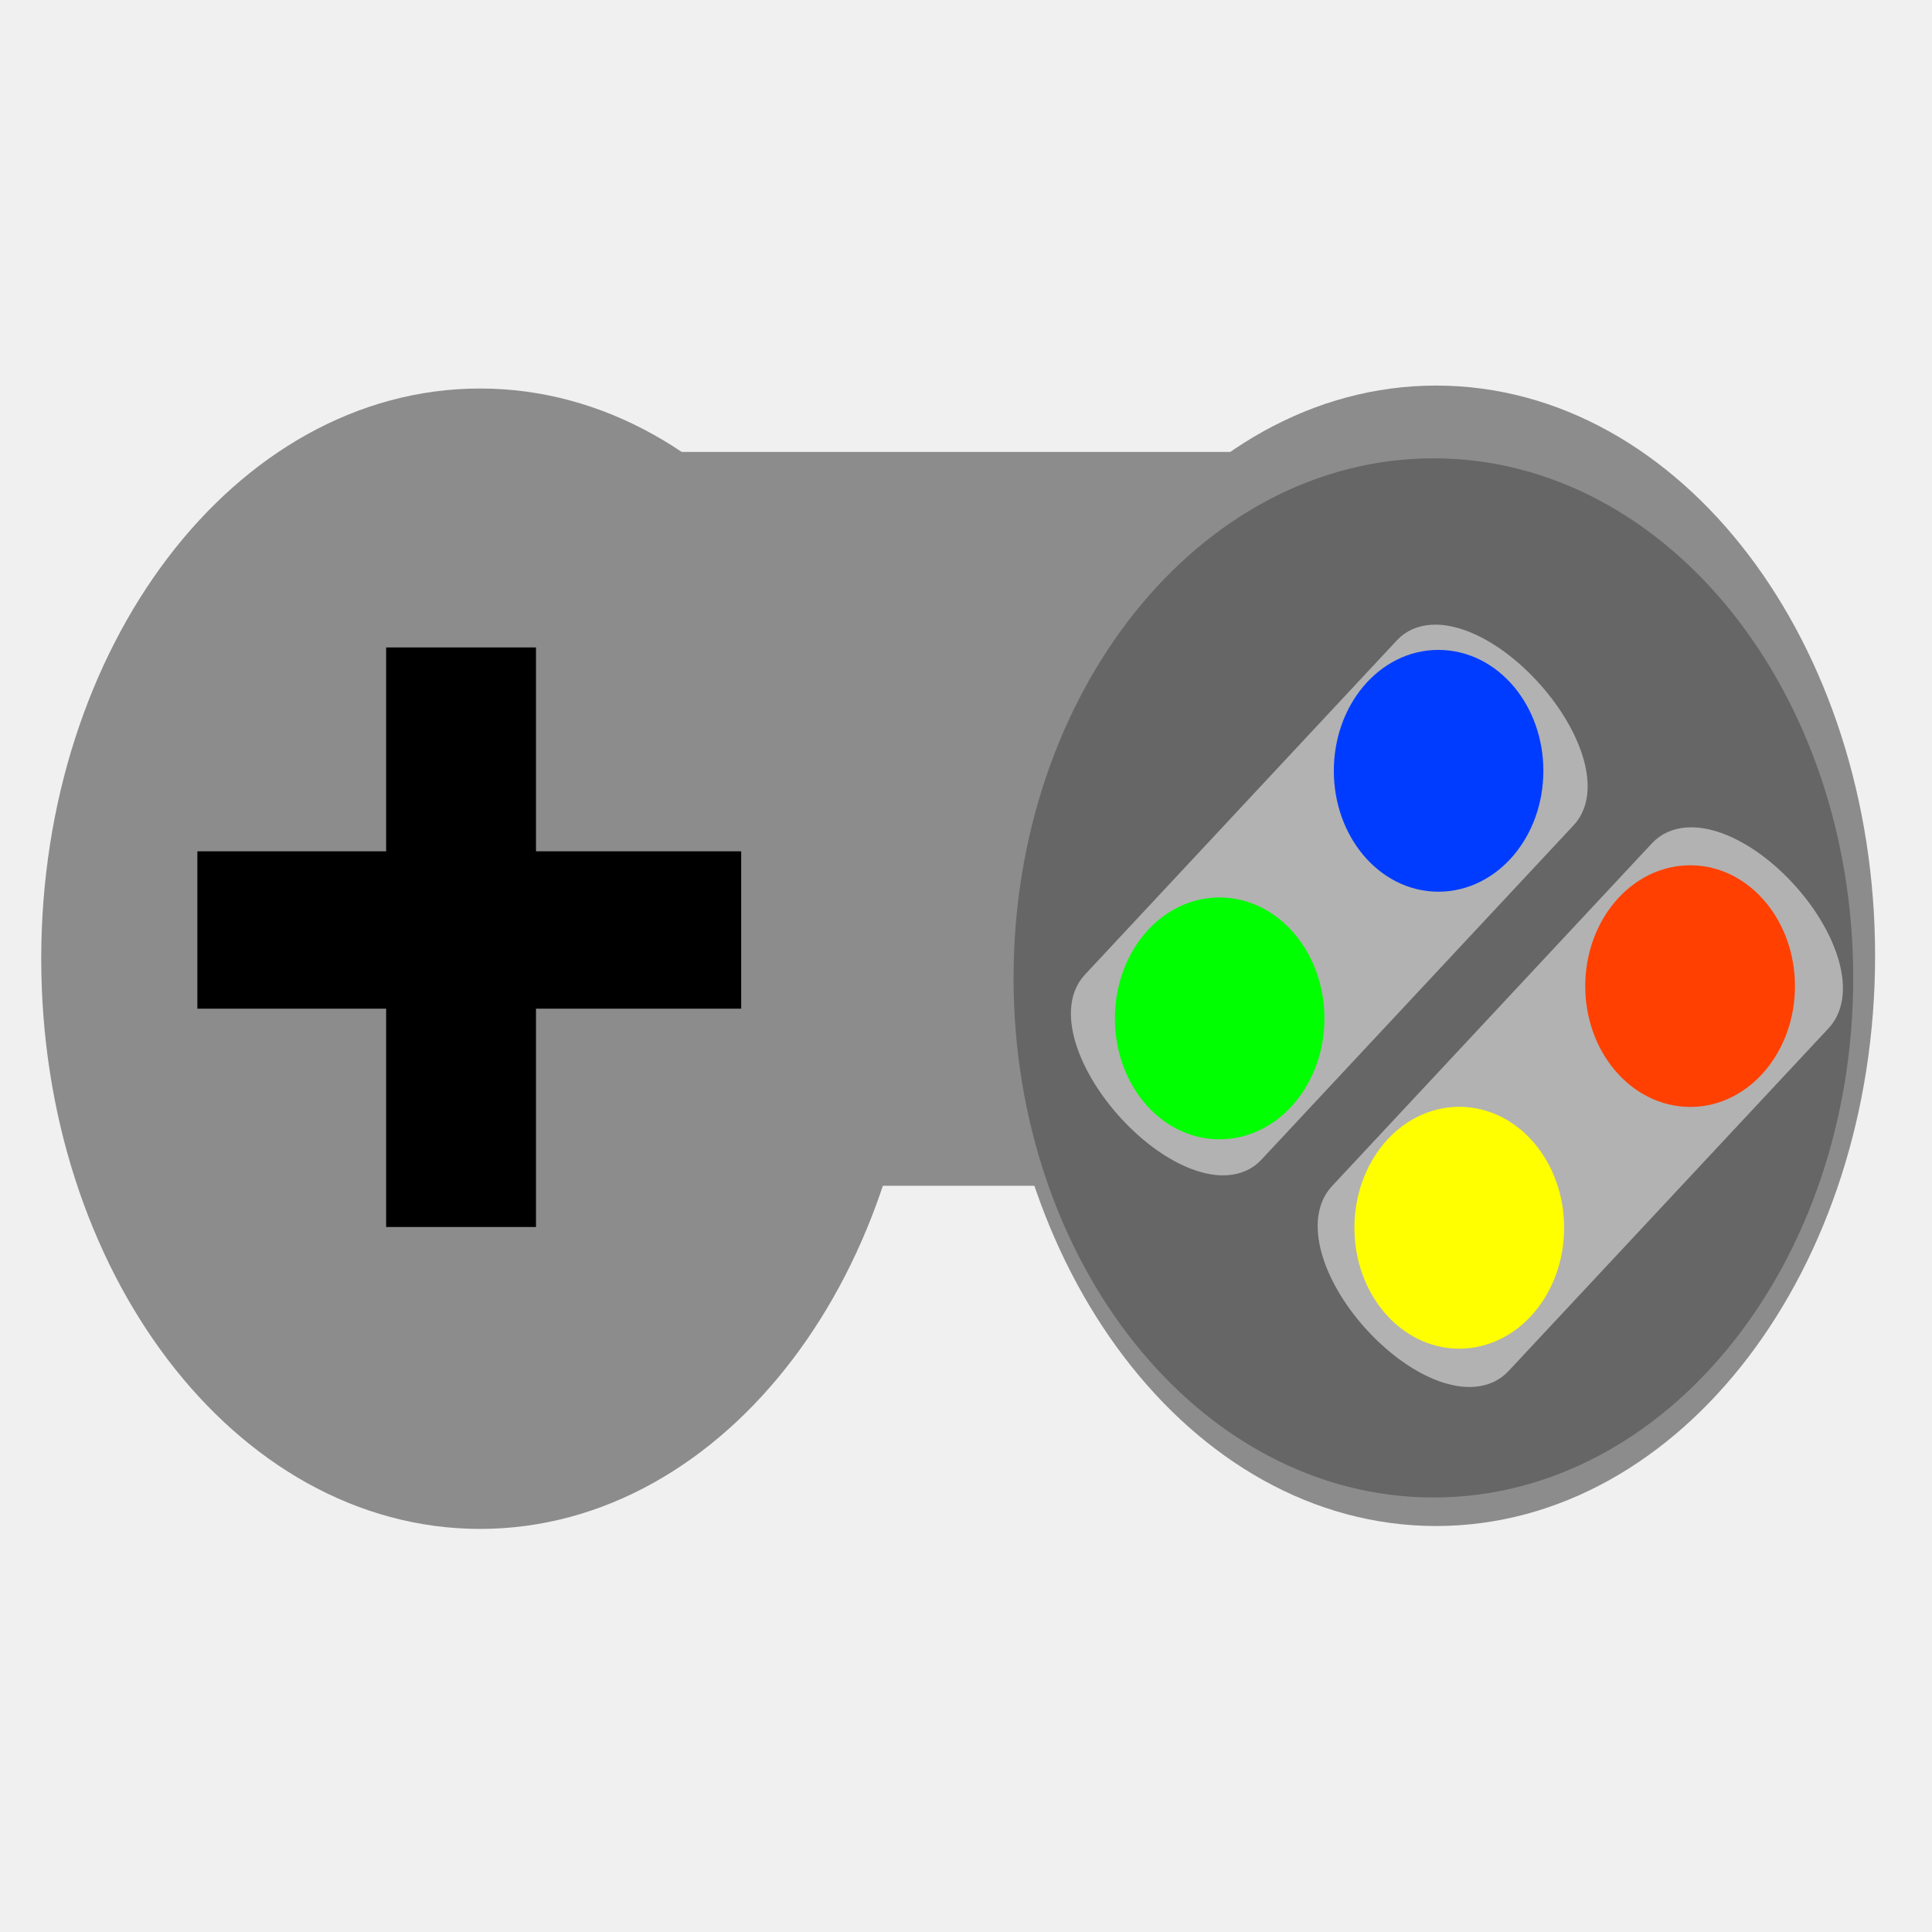
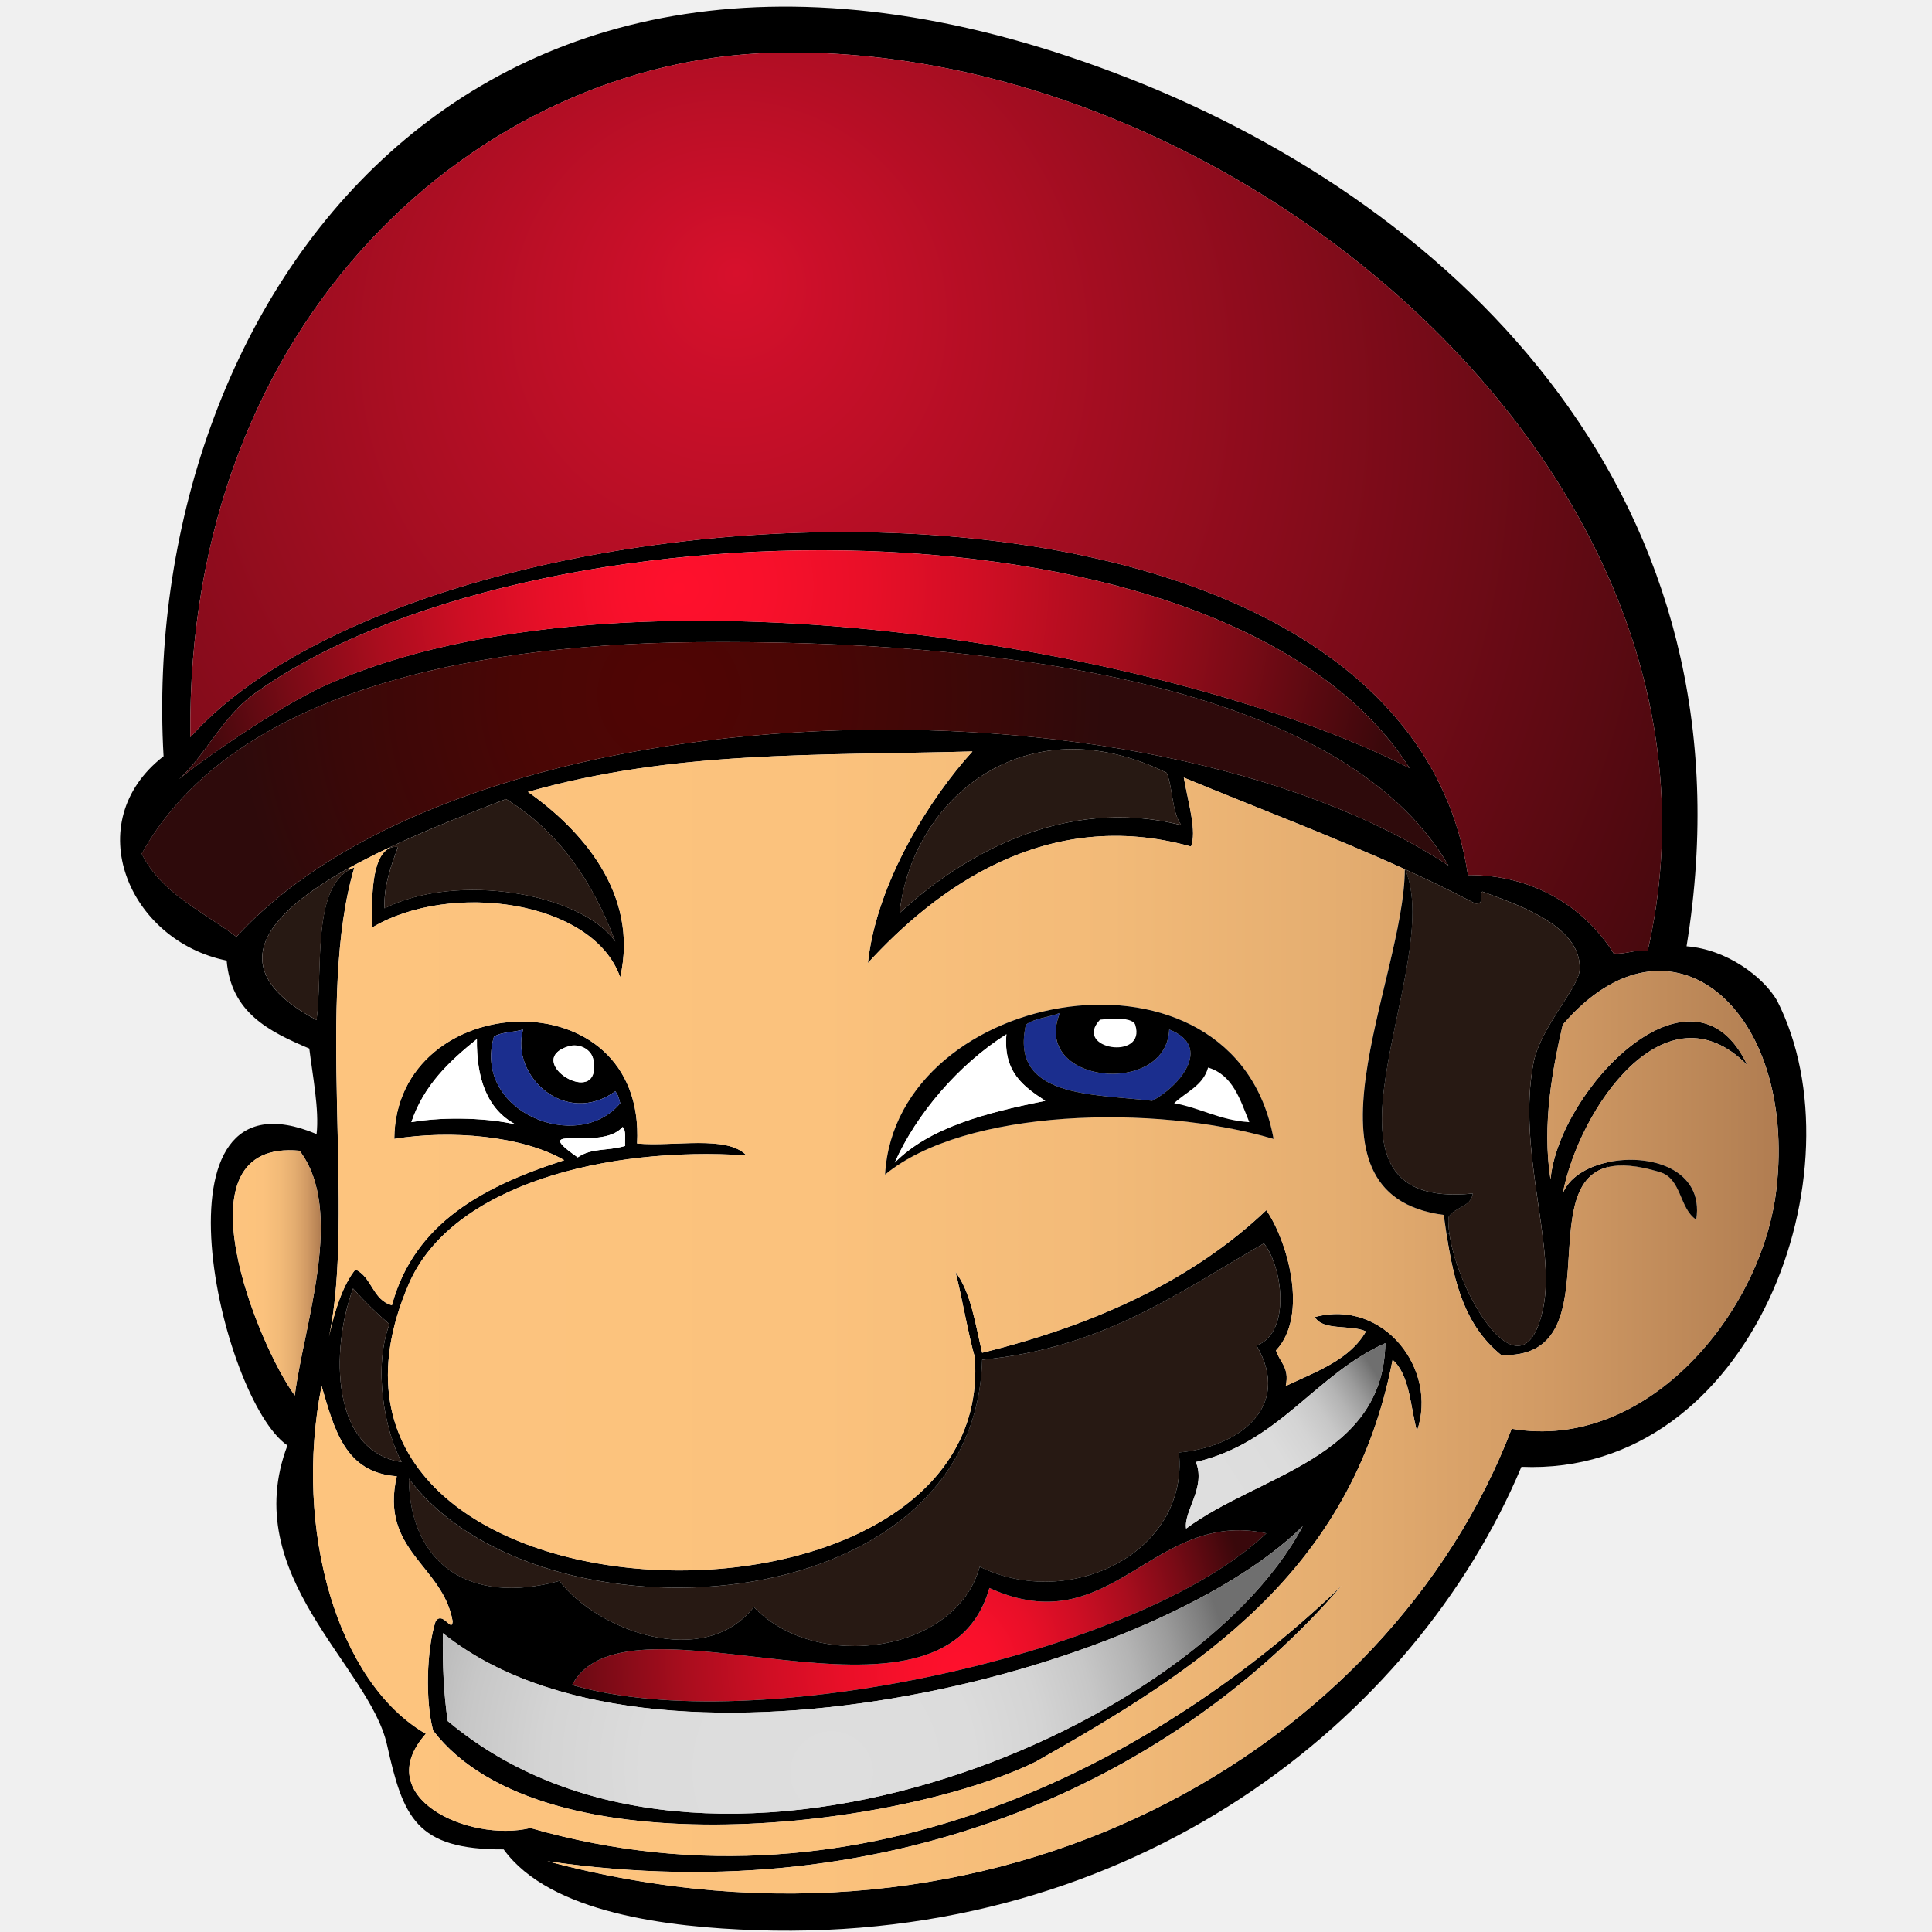
- <svg xmlns="http://www.w3.org/2000/svg" version="1.1" baseProfile="tiny" id="Layer_1" width="44" height="44" viewBox="0 0 44 44" xml:space="preserve">
-   <path fill="#8C8C8C" stroke="#8C8C8C" d="M41.09,18.646c0,4.337-3.641,7.859-8.137,7.859H10.81c-4.493,0-8.134-3.522-8.134-7.859  l0,0c0-4.336,3.642-7.854,8.134-7.854h22.144C37.45,10.792,41.09,14.311,41.09,18.646L41.09,18.646z" />
-   <ellipse fill="#8C8C8C" stroke="#8C8C8C" cx="10.934" cy="21.834" rx="9.495" ry="12.486" />
-   <path fill="#8C8C8C" stroke="#8C8C8C" d="M42.204,21.77c0,6.896-4.248,12.484-9.498,12.484c-5.24,0-9.492-5.588-9.492-12.484  c0-6.897,4.252-12.489,9.492-12.489C37.956,9.281,42.204,14.872,42.204,21.77z" />
-   <rect x="9.294" y="15.245" stroke="#000000" width="2.413" height="12.199" />
-   <rect x="4.995" y="19.888" stroke="#000000" width="11.385" height="2.584" />
-   <path fill="#666666" stroke="#666666" d="M41.706,22.273c0,6.254-4.055,11.331-9.057,11.331c-5.01,0-9.066-5.076-9.066-11.331  c0-6.262,4.057-11.335,9.066-11.335C37.651,10.938,41.706,16.011,41.706,22.273z" />
-   <path fill="#B2B2B2" stroke="#B2B2B2" d="M30.698,27.357c-0.447,0.482-0.076,1.662,0.838,2.635l0,0  c0.91,0.971,2.01,1.375,2.455,0.891l7.289-7.807c0.451-0.483,0.078-1.664-0.832-2.638l0,0c-0.908-0.975-2.012-1.373-2.459-0.893  L30.698,27.357z" />
-   <ellipse fill="#FFFF00" stroke="#FFFF00" cx="33.234" cy="27.961" rx="1.888" ry="2.254" />
-   <path fill="#FF4000" stroke="#FF4000" d="M40.379,22.46c0,1.241-0.846,2.25-1.883,2.25c-1.045,0-1.893-1.01-1.893-2.25  c0-1.243,0.848-2.254,1.893-2.254C39.534,20.206,40.379,21.218,40.379,22.46z" />
-   <path fill="#B2B2B2" stroke="#B2B2B2" d="M25.071,22.541c-0.439,0.469-0.057,1.637,0.852,2.616l0,0c0.908,0.975,2,1.387,2.436,0.916  l7.117-7.623c0.438-0.47,0.057-1.641-0.855-2.618l0,0c-0.906-0.972-2-1.381-2.439-0.911L25.071,22.541z" />
-   <path fill="#003CFF" stroke="#003CFF" d="M34.649,17.555c0,1.244-0.844,2.253-1.891,2.253c-1.041,0-1.881-1.01-1.881-2.253  c0-1.245,0.84-2.254,1.881-2.254C33.805,15.301,34.649,16.31,34.649,17.555z" />
-   <path fill="#00FF00" stroke="#00FF00" d="M29.663,23.195c0,1.242-0.846,2.252-1.891,2.252c-1.043,0-1.881-1.01-1.881-2.252  c0-1.243,0.838-2.256,1.881-2.256C28.817,20.939,29.663,21.953,29.663,23.195z" />
-   <rect fill="none" width="44" height="44" />
+ <svg xmlns="http://www.w3.org/2000/svg" version="1.1" baseProfile="basic" x="0px" y="0px" width="44px" height="44px" viewBox="-2.485 0.099 44 44" enable-background="new -2.485 0.099 44 44" xml:space="preserve">
+   <defs>
+ </defs>
+   <g id="XMLID_1_">
+     <g>
+       <path fill="#271913" d="M14.683,36.699c-1.146,1.45-3.579,0.524-4.426-0.596c-2.075,0.568-3.412-0.411-3.431-2.328    c2.942,3.913,12.899,3.341,13.056-2.708c2.768-0.267,4.501-1.549,6.417-2.65c0.431,0.537,0.621,2.037-0.167,2.327    c0.827,1.417-0.44,2.321-1.769,2.435c0.231,2.26-2.474,3.615-4.536,2.601C19.287,37.748,16.108,38.192,14.683,36.699z" />
+       <radialGradient id="SVGID_1_" cx="17.461" cy="37.778" r="8.555" fx="19.435" fy="38.146" gradientUnits="userSpaceOnUse">
+         <stop offset="0" style="stop-color:#FF102C" />
+         <stop offset="0.113" style="stop-color:#F9102B" />
+         <stop offset="0.258" style="stop-color:#E90F28" />
+         <stop offset="0.42" style="stop-color:#CF0E24" />
+         <stop offset="0.596" style="stop-color:#AA0D1E" />
+         <stop offset="0.782" style="stop-color:#7A0B16" />
+         <stop offset="0.974" style="stop-color:#41080C" />
+         <stop offset="1" style="stop-color:#39080B" />
+       </radialGradient>
+       <path fill="url(#SVGID_1_)" d="M20.049,36.264c2.787,1.277,3.721-1.808,6.306-1.245c-2.864,2.737-11.652,4.674-15.809,3.455    C11.796,36.099,18.97,40.067,20.049,36.264z" />
+       <path d="M24.087,17.7c-3.245-1.6-5.808,0.62-6.085,3.193c1.397-1.292,3.729-2.679,6.417-2.001    C24.201,18.598,24.23,18.064,24.087,17.7z M4.228,31.88c0.214-1.647,1.151-4.2,0.11-5.574C1.459,26.037,3.405,30.77,4.228,31.88z     M6.661,33.396c-0.395-0.731-0.646-2.163-0.276-3.139c-0.297-0.253-0.572-0.523-0.83-0.813    C5.031,30.876,5.067,33.151,6.661,33.396z M9.261,25.709C8.6,25.362,8.364,24.64,8.376,23.763    c-0.627,0.505-1.211,1.052-1.493,1.893C7.696,25.516,8.696,25.572,9.261,25.709z M10.257,36.103    c0.847,1.12,3.279,2.046,4.426,0.596c1.425,1.493,4.604,1.049,5.145-0.92c2.063,1.015,4.768-0.341,4.536-2.601    c1.328-0.113,2.596-1.018,1.769-2.435c0.788-0.29,0.598-1.79,0.167-2.327c-1.916,1.102-3.649,2.384-6.417,2.65    c-0.156,6.049-10.113,6.621-13.056,2.708C6.846,35.692,8.183,36.671,10.257,36.103z M6.827,29.337    c-3.497,8.082,13.377,8.681,12.89,1.676c-0.145-0.494-0.313-1.467-0.441-1.947c0.352,0.467,0.451,1.182,0.607,1.842    c2.609-0.643,4.819-1.674,6.472-3.248c0.484,0.704,0.969,2.399,0.221,3.193c0.077,0.267,0.313,0.38,0.222,0.811    c0.695-0.329,1.457-0.594,1.826-1.243c-0.337-0.159-0.99-0.007-1.162-0.327c1.563-0.422,2.812,1.19,2.323,2.599    c-0.152-0.572-0.164-1.282-0.554-1.625c-0.936,4.841-4.427,7.059-8.128,9.153C18.089,41.707,9.89,42.781,7.38,39.512    c-0.184-0.686-0.149-1.853,0.056-2.49c0.167-0.244,0.373,0.275,0.388,0c-0.22-1.275-1.665-1.602-1.272-3.303    c-1.188-0.08-1.428-1.091-1.713-2.056c-0.648,3.278,0.365,6.759,2.375,7.922c-1.281,1.436,0.966,2.482,2.382,2.146    c7.703,2.211,14.573-1.752,18.476-5.521c-3.687,4.279-10.062,7.447-18.089,6.277c10.272,2.747,19.175-2.569,21.96-9.85    c3.074,0.531,5.709-2.643,6.03-5.467c0.465-4.094-2.429-6.585-4.867-3.734c-0.231,1.002-0.476,2.277-0.279,3.519    c0.196-2.041,3.244-5.229,4.481-2.6c-1.87-1.893-3.836,1.009-4.202,2.925c0.138-0.357,0.537-0.601,1.003-0.707l0.023,0.105    c-1.718,0.428,0.101,4.378-2.428,4.281c-0.82-0.664-1.071-1.625-1.245-2.752l0.065-0.01c0.202,1.413,1.689,3.873,2.139,1.68    c0.286-1.411-0.604-3.589-0.223-5.574c0.153-0.797,1.024-1.703,1.05-2.112c0.069-1.04-1.552-1.531-2.212-1.786    c-0.081,0.011,0.074,0.292-0.166,0.271c-0.518-0.273-1.051-0.531-1.595-0.778h-0.001v0c-0.003-0.006-0.005-0.013-0.008-0.02    c0,0.005,0,0.01,0,0.016c-1.63-0.741-3.354-1.392-5.033-2.086c0.114,0.624,0.298,1.228,0.164,1.57    c-3.308-0.923-5.82,0.972-7.358,2.653c0.197-1.848,1.44-3.79,2.381-4.818c-3.594,0.097-6.796-0.022-10.124,0.921    c1.199,0.841,2.537,2.315,2.102,4.221c-0.621-1.765-3.882-2.187-5.643-1.136c-0.026-0.644-0.021-1.607,0.383-1.8    c0.057-0.027,0.123-0.04,0.198-0.032c-0.133,0.376-0.332,0.866-0.305,1.398c1.658-0.832,4.485-0.342,5.255,0.757    c-0.521-1.386-1.303-2.514-2.489-3.246c-0.663,0.259-1.682,0.643-2.667,1.108c-0.32,0.152-0.636,0.312-0.936,0.479    c-1.784,0.997-2.965,2.248-0.712,3.446c0.144-1.133-0.102-2.93,0.731-3.414c0.041-0.024,0.085-0.044,0.131-0.062    c-0.886,2.939,0.021,7.849-0.578,10.688c0.133-0.62,0.324-1.19,0.601-1.53c0.378,0.17,0.391,0.698,0.831,0.813    c0.513-1.883,2.097-2.712,3.925-3.303c-0.961-0.557-2.585-0.694-3.871-0.485c0.027-3.438,5.735-3.722,5.53,0.105    c0.846,0.077,2.047-0.196,2.491,0.271C11.317,26.2,7.801,27.088,6.827,29.337z M2.9,21.434c5.283-5.773,20.702-6.167,27.602-1.623    c-2.433-4.193-10.413-5.152-17.146-5.087c-5.509,0.052-10.657,1.289-12.613,4.817C1.186,20.443,2.131,20.852,2.9,21.434z     M26.354,35.019c-2.585-0.563-3.519,2.522-6.306,1.245c-1.079,3.803-8.253-0.165-9.503,2.21    C14.702,39.693,23.49,37.756,26.354,35.019z M1.593,17.844c0.438-0.374,2.271-1.665,3.354-2.146    c6.79-3.02,19.291-0.85,24.67,1.894c-4.089-6.455-20.152-6.172-26.33-1.679C2.583,16.428,2.174,17.323,1.593,17.844z     M11.695,25.765c-0.497,0.575-2.186-0.12-1.023,0.692c0.326-0.224,0.651-0.137,1.079-0.26    C11.743,26.042,11.781,25.845,11.695,25.765z M37.983,22.88c1.969,3.844-0.542,10.845-5.819,10.625    c-2.433,5.79-8.824,10.84-17.425,10.553c-1.985-0.066-4.698-0.383-5.754-1.84c-2.003,0.009-2.289-0.74-2.656-2.382    c-0.403-1.807-3.393-3.853-2.268-6.818c-1.534-1.05-3.286-8.747,0.664-7.091c0.064-0.552-0.094-1.35-0.166-1.948    c-0.915-0.387-1.783-0.817-1.882-2.003c-2.235-0.452-3.378-3.146-1.437-4.654C0.66,7.174,8.201-4.027,23.259,1.897    c7.497,2.95,14.32,9.607,12.666,19.753C36.85,21.721,37.671,22.349,37.983,22.88z M35.039,21.759    c2.468-10.796-9.414-20.738-19.914-20.458C8.481,1.479,1.742,7.298,1.85,16.888c5.437-6.102,27.507-7.35,29.096,3.14    c1.51-0.014,2.686,0.763,3.319,1.785C34.565,21.838,34.72,21.717,35.039,21.759z M24.528,34.911    c1.655-1.229,4.494-1.594,4.537-4.222c-1.618,0.728-2.411,2.261-4.315,2.707C24.987,33.971,24.468,34.512,24.528,34.911z     M7.712,39.295c5.833,4.903,16.932,0.351,19.472-4.438c-3.456,3.414-14.883,6.225-19.582,2.436    C7.59,38.007,7.62,38.683,7.712,39.295z M11.64,25.223c-0.04-0.145-0.04-0.173-0.111-0.271c-1.132,0.815-2.396-0.345-2.102-1.407    c-0.208,0.068-0.501,0.052-0.663,0.164C8.272,25.417,10.669,26.39,11.64,25.223z M10.479,23.923    c-1.113,0.329,0.742,1.472,0.553,0.327C10.987,23.971,10.681,23.865,10.479,23.923z" />
+       <path fill="#271913" d="M6.373,19.405c0.985-0.466,2.004-0.85,2.667-1.108c1.186,0.732,1.968,1.86,2.489,3.246    c-0.77-1.099-3.597-1.589-5.255-0.757c-0.027-0.532,0.172-1.022,0.305-1.398c-0.075-0.008-0.141,0.004-0.198,0.032L6.373,19.405z" />
+       <linearGradient id="SVGID_2_" gradientUnits="userSpaceOnUse" x1="4.643" y1="30.218" x2="38.022" y2="30.218">
+         <stop offset="0" style="stop-color:#FDC47E" />
+         <stop offset="0.345" style="stop-color:#FBC27D" />
+         <stop offset="0.543" style="stop-color:#F2BA78" />
+         <stop offset="0.704" style="stop-color:#E4AD70" />
+         <stop offset="0.844" style="stop-color:#D19A64" />
+         <stop offset="0.97" style="stop-color:#B78355" />
+         <stop offset="1" style="stop-color:#B07C51" />
+       </linearGradient>
+       <path fill="url(#SVGID_2_)" d="M37.307,24.356c-1.237-2.63-4.285,0.559-4.481,2.6c-0.196-1.241,0.048-2.517,0.279-3.519    c2.438-2.851,5.332-0.359,4.867,3.734c-0.321,2.824-2.956,5.998-6.03,5.467c-2.785,7.28-11.688,12.597-21.96,9.85    c8.027,1.17,14.403-1.998,18.089-6.277c-3.903,3.77-10.773,7.732-18.476,5.521c-1.416,0.336-3.663-0.711-2.382-2.146    c-2.01-1.163-3.023-4.644-2.375-7.922c0.286,0.965,0.525,1.976,1.713,2.056c-0.393,1.701,1.052,2.027,1.272,3.303    c-0.015,0.275-0.221-0.244-0.388,0c-0.205,0.638-0.24,1.805-0.056,2.49c2.51,3.269,10.709,2.194,13.723,0.708    c3.701-2.095,7.192-4.313,8.128-9.153c0.39,0.343,0.401,1.053,0.554,1.625c0.488-1.408-0.761-3.021-2.323-2.599    c0.172,0.32,0.825,0.168,1.162,0.327c-0.369,0.649-1.131,0.914-1.826,1.243c0.092-0.431-0.145-0.544-0.222-0.811    c0.748-0.794,0.264-2.489-0.221-3.193c-1.653,1.574-3.863,2.605-6.472,3.248c-0.156-0.66-0.255-1.375-0.607-1.842    c0.129,0.48,0.297,1.453,0.441,1.947c0.488,7.005-16.386,6.406-12.89-1.676c0.974-2.249,4.491-3.138,7.69-2.924    c-0.444-0.468-1.645-0.194-2.491-0.271c0.205-3.827-5.503-3.543-5.53-0.105c1.286-0.209,2.91-0.071,3.871,0.485    c-1.829,0.591-3.413,1.42-3.925,3.303c-0.439-0.115-0.452-0.644-0.831-0.813c-0.277,0.34-0.468,0.91-0.601,1.53    c0.599-2.839-0.308-7.749,0.578-10.688c-0.046,0.018-0.09,0.038-0.131,0.062l-0.019-0.032c0.299-0.167,0.615-0.327,0.936-0.479    l0.007,0.014c-0.403,0.192-0.409,1.156-0.383,1.8c1.761-1.051,5.021-0.628,5.643,1.136c0.435-1.906-0.903-3.38-2.102-4.221    c3.328-0.944,6.53-0.824,10.124-0.921c-0.941,1.029-2.184,2.97-2.381,4.818c1.538-1.681,4.05-3.576,7.358-2.653    c0.134-0.342-0.05-0.946-0.164-1.57c1.68,0.694,3.403,1.345,5.033,2.086c-0.012,2.539-2.649,7.409,0.886,7.873    c0.021,0.149,0.042,0.297,0.064,0.441c0.174,1.127,0.425,2.088,1.245,2.752c2.528,0.097,0.71-3.854,2.428-4.281    c0.286-0.071,0.669-0.045,1.187,0.113c0.497,0.145,0.441,0.83,0.829,1.083c0.184-1.154-1.072-1.523-2.039-1.302    c-0.466,0.106-0.865,0.35-1.003,0.707C33.471,25.365,35.437,22.463,37.307,24.356z M17.672,26.848    c1.816-1.501,6.136-1.612,8.848-0.812C25.647,21.213,17.914,22.564,17.672,26.848z" />
+       <path d="M34.107,26.574c0.967-0.222,2.223,0.147,2.039,1.302c-0.388-0.253-0.332-0.938-0.829-1.083    c-0.518-0.158-0.9-0.185-1.187-0.113L34.107,26.574z" />
+       <radialGradient id="SVGID_3_" cx="13.398" cy="11.798" r="26.522" fx="14.279" fy="6.311" gradientUnits="userSpaceOnUse">
+         <stop offset="0" style="stop-color:#D7102C" />
+         <stop offset="1" style="stop-color:#39080B" />
+       </radialGradient>
+       <path fill="url(#SVGID_3_)" d="M15.125,1.301c10.5-0.28,22.381,9.663,19.914,20.458c-0.319-0.042-0.474,0.079-0.774,0.054    c-0.634-1.022-1.81-1.799-3.319-1.785c-1.589-10.49-23.659-9.241-29.096-3.14C1.742,7.298,8.481,1.479,15.125,1.301z" />
+       <path fill="#271913" d="M31.277,20.406c0.66,0.255,2.281,0.746,2.212,1.786c-0.025,0.409-0.896,1.315-1.05,2.112    c-0.381,1.985,0.509,4.163,0.223,5.574c-0.449,2.193-1.937-0.267-2.139-1.68c-0.02-0.138-0.027-0.264-0.021-0.376    c0.13-0.237,0.509-0.226,0.555-0.542c-4.159,0.421-0.602-5.185-1.541-7.382c0.544,0.248,1.077,0.505,1.595,0.778    C31.352,20.698,31.196,20.417,31.277,20.406z" />
+       <path d="M31.058,27.281c-0.046,0.316-0.425,0.305-0.555,0.542c-0.007,0.112,0.001,0.238,0.021,0.376l-0.065,0.01    c-0.022-0.145-0.044-0.292-0.064-0.441c-3.535-0.464-0.897-5.334-0.886-7.873c0.003,0.002,0.005,0.003,0.008,0.004v0h0.001    C30.456,22.096,26.898,27.702,31.058,27.281z" />
+       <path fill="#FFFFFF" d="M29.508,19.878c0.003,0.007,0.005,0.013,0.008,0.02c-0.003-0.001-0.005-0.002-0.008-0.004    C29.508,19.889,29.508,19.884,29.508,19.878z" />
+       <linearGradient id="SVGID_4_" gradientUnits="userSpaceOnUse" x1="25.314" y1="33.858" x2="28.931" y2="31.498">
+         <stop offset="0" style="stop-color:#DEDEDE" />
+         <stop offset="0.338" style="stop-color:#DCDCDC" />
+         <stop offset="0.511" style="stop-color:#D4D4D4" />
+         <stop offset="0.648" style="stop-color:#C7C7C7" />
+         <stop offset="0.764" style="stop-color:#B4B4B4" />
+         <stop offset="0.868" style="stop-color:#9B9B9B" />
+         <stop offset="0.962" style="stop-color:#7D7D7D" />
+         <stop offset="1" style="stop-color:#6F6F6F" />
+       </linearGradient>
+       <path fill="url(#SVGID_4_)" d="M29.065,30.689c-0.043,2.628-2.882,2.992-4.537,4.222c-0.061-0.398,0.459-0.939,0.222-1.515    C26.654,32.95,27.447,31.417,29.065,30.689z" />
+       <path fill="#FFFFFF" d="M25.027,24.411c0.566,0.169,0.73,0.729,0.94,1.245c-0.674-0.043-1.107-0.323-1.714-0.433    C24.523,24.965,24.914,24.826,25.027,24.411z" />
+       <radialGradient id="SVGID_5_" cx="15.468" cy="13.27" r="14.102" fx="12.96" fy="13.5" gradientUnits="userSpaceOnUse">
+         <stop offset="0" style="stop-color:#FF102C" />
+         <stop offset="0.113" style="stop-color:#F9102B" />
+         <stop offset="0.258" style="stop-color:#E90F28" />
+         <stop offset="0.42" style="stop-color:#CF0E24" />
+         <stop offset="0.596" style="stop-color:#AA0D1E" />
+         <stop offset="0.782" style="stop-color:#7A0B16" />
+         <stop offset="0.974" style="stop-color:#41080C" />
+         <stop offset="1" style="stop-color:#39080B" />
+       </radialGradient>
+       <path fill="url(#SVGID_5_)" d="M3.287,15.914c6.178-4.493,22.241-4.776,26.33,1.679c-5.38-2.744-17.881-4.914-24.67-1.894    c-1.083,0.481-2.916,1.772-3.354,2.146C2.174,17.323,2.583,16.428,3.287,15.914z" />
+       <path fill="#271913" d="M24.087,17.7c0.144,0.364,0.114,0.898,0.332,1.191c-2.688-0.678-5.02,0.71-6.417,2.001    C18.279,18.32,20.842,16.101,24.087,17.7z" />
+       <path fill="#1B2E8E" d="M24.143,23.545c1.017,0.395,0.211,1.313-0.388,1.624c-1.352-0.16-3.25-0.064-2.877-1.732    c0.193-0.152,0.532-0.165,0.775-0.27C20.988,24.788,24.082,25.085,24.143,23.545z" />
+       <radialGradient id="SVGID_6_" cx="12.762" cy="15.911" r="9.878" gradientUnits="userSpaceOnUse">
+         <stop offset="0" style="stop-color:#500504" />
+         <stop offset="0.332" style="stop-color:#4A0605" />
+         <stop offset="0.757" style="stop-color:#3A0808" />
+         <stop offset="1" style="stop-color:#2E0A0B" />
+       </radialGradient>
+       <path fill="url(#SVGID_6_)" d="M13.355,14.724c6.733-0.065,14.714,0.894,17.146,5.087c-6.9-4.544-22.319-4.15-27.602,1.623    c-0.769-0.582-1.714-0.991-2.158-1.893C2.699,16.013,7.847,14.776,13.355,14.724z" />
+       <path fill="#FFFFFF" d="M23.37,23.439c0.264,0.827-1.438,0.556-0.802-0.119C22.568,23.328,23.3,23.216,23.37,23.439z" />
+       <path d="M22.568,23.32c-0.637,0.675,1.065,0.946,0.802,0.119C23.3,23.216,22.568,23.328,22.568,23.32z M26.52,26.037    c-2.712-0.801-7.032-0.689-8.848,0.812C17.914,22.564,25.647,21.213,26.52,26.037z M25.968,25.656    c-0.21-0.516-0.374-1.076-0.94-1.245c-0.113,0.415-0.504,0.555-0.773,0.813C24.86,25.333,25.294,25.613,25.968,25.656z     M23.755,25.169c0.599-0.312,1.404-1.229,0.388-1.624c-0.061,1.54-3.154,1.242-2.489-0.378c-0.243,0.104-0.582,0.117-0.775,0.27    C20.505,25.105,22.403,25.009,23.755,25.169z M21.32,25.169c-0.484-0.319-0.962-0.646-0.885-1.516    c-1.096,0.694-2.05,1.817-2.544,2.923C18.69,25.771,19.975,25.44,21.32,25.169z" />
+       <radialGradient id="SVGID_7_" cx="14.587" cy="40.116" r="11.147" fx="16.628" fy="40.5" gradientUnits="userSpaceOnUse">
+         <stop offset="0" style="stop-color:#DEDEDE" />
+         <stop offset="0.338" style="stop-color:#DCDCDC" />
+         <stop offset="0.511" style="stop-color:#D4D4D4" />
+         <stop offset="0.648" style="stop-color:#C7C7C7" />
+         <stop offset="0.764" style="stop-color:#B4B4B4" />
+         <stop offset="0.868" style="stop-color:#9B9B9B" />
+         <stop offset="0.962" style="stop-color:#7D7D7D" />
+         <stop offset="1" style="stop-color:#6F6F6F" />
+       </radialGradient>
+       <path fill="url(#SVGID_7_)" d="M27.185,34.857c-2.54,4.789-13.639,9.342-19.472,4.438c-0.093-0.612-0.122-1.288-0.11-2.003    C12.301,41.082,23.729,38.271,27.185,34.857z" />
+       <path fill="#FFFFFF" d="M20.436,23.654c-0.077,0.869,0.4,1.196,0.885,1.516c-1.345,0.271-2.63,0.602-3.429,1.407    C18.385,25.471,19.34,24.348,20.436,23.654z" />
+       <path fill="#FFFFFF" d="M11.695,25.765c0.085,0.08,0.048,0.277,0.056,0.433c-0.428,0.123-0.753,0.036-1.079,0.26    C9.51,25.645,11.198,26.34,11.695,25.765z" />
+       <path fill="#1B2E8E" d="M11.529,24.953c0.071,0.098,0.071,0.126,0.111,0.271c-0.971,1.167-3.368,0.193-2.876-1.514    c0.162-0.112,0.455-0.096,0.663-0.164C9.133,24.608,10.397,25.768,11.529,24.953z" />
+       <path fill="#FFFFFF" d="M11.031,24.25c0.189,1.145-1.666,0.002-0.553-0.327C10.681,23.865,10.987,23.971,11.031,24.25z" />
+       <path fill="#FFFFFF" d="M8.376,23.763C8.364,24.64,8.6,25.362,9.261,25.709c-0.564-0.138-1.564-0.193-2.377-0.054    C7.165,24.815,7.75,24.268,8.376,23.763z" />
+       <path fill="#271913" d="M6.385,30.257c-0.37,0.976-0.119,2.407,0.276,3.139c-1.594-0.245-1.63-2.52-1.106-3.951    C5.813,29.734,6.088,30.004,6.385,30.257z" />
+       <path fill="#271913" d="M5.438,19.883l0.019,0.032c-0.833,0.484-0.587,2.281-0.731,3.414C2.472,22.131,3.653,20.88,5.438,19.883z" />
+       <linearGradient id="SVGID_8_" gradientUnits="userSpaceOnUse" x1="2.818" y1="29.087" x2="4.82" y2="29.087">
+         <stop offset="0" style="stop-color:#FDC47E" />
+         <stop offset="0.345" style="stop-color:#FBC27D" />
+         <stop offset="0.543" style="stop-color:#F2BA78" />
+         <stop offset="0.704" style="stop-color:#E4AD70" />
+         <stop offset="0.844" style="stop-color:#D19A64" />
+         <stop offset="0.97" style="stop-color:#B78355" />
+         <stop offset="1" style="stop-color:#B07C51" />
+       </linearGradient>
+       <path fill="url(#SVGID_8_)" d="M4.338,26.306c1.041,1.374,0.104,3.927-0.11,5.574C3.405,30.77,1.459,26.037,4.338,26.306z" />
+     </g>
+     <g>
+ 	</g>
+   </g>
</svg>
